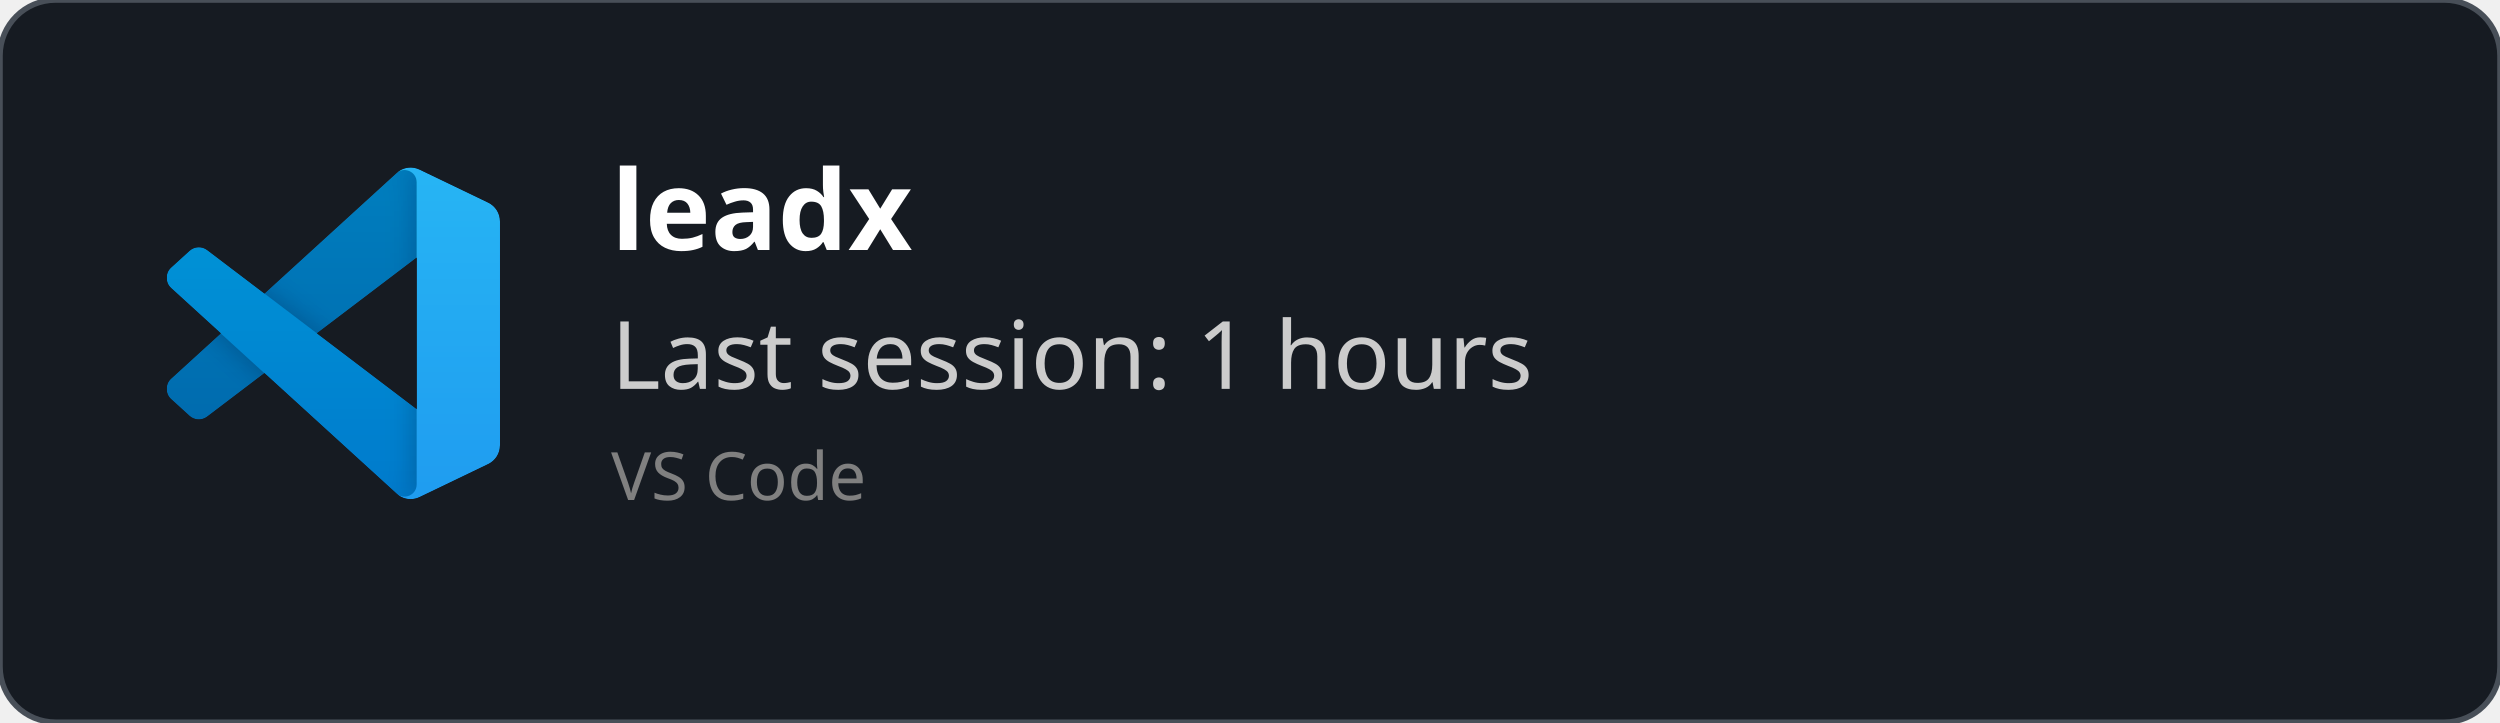
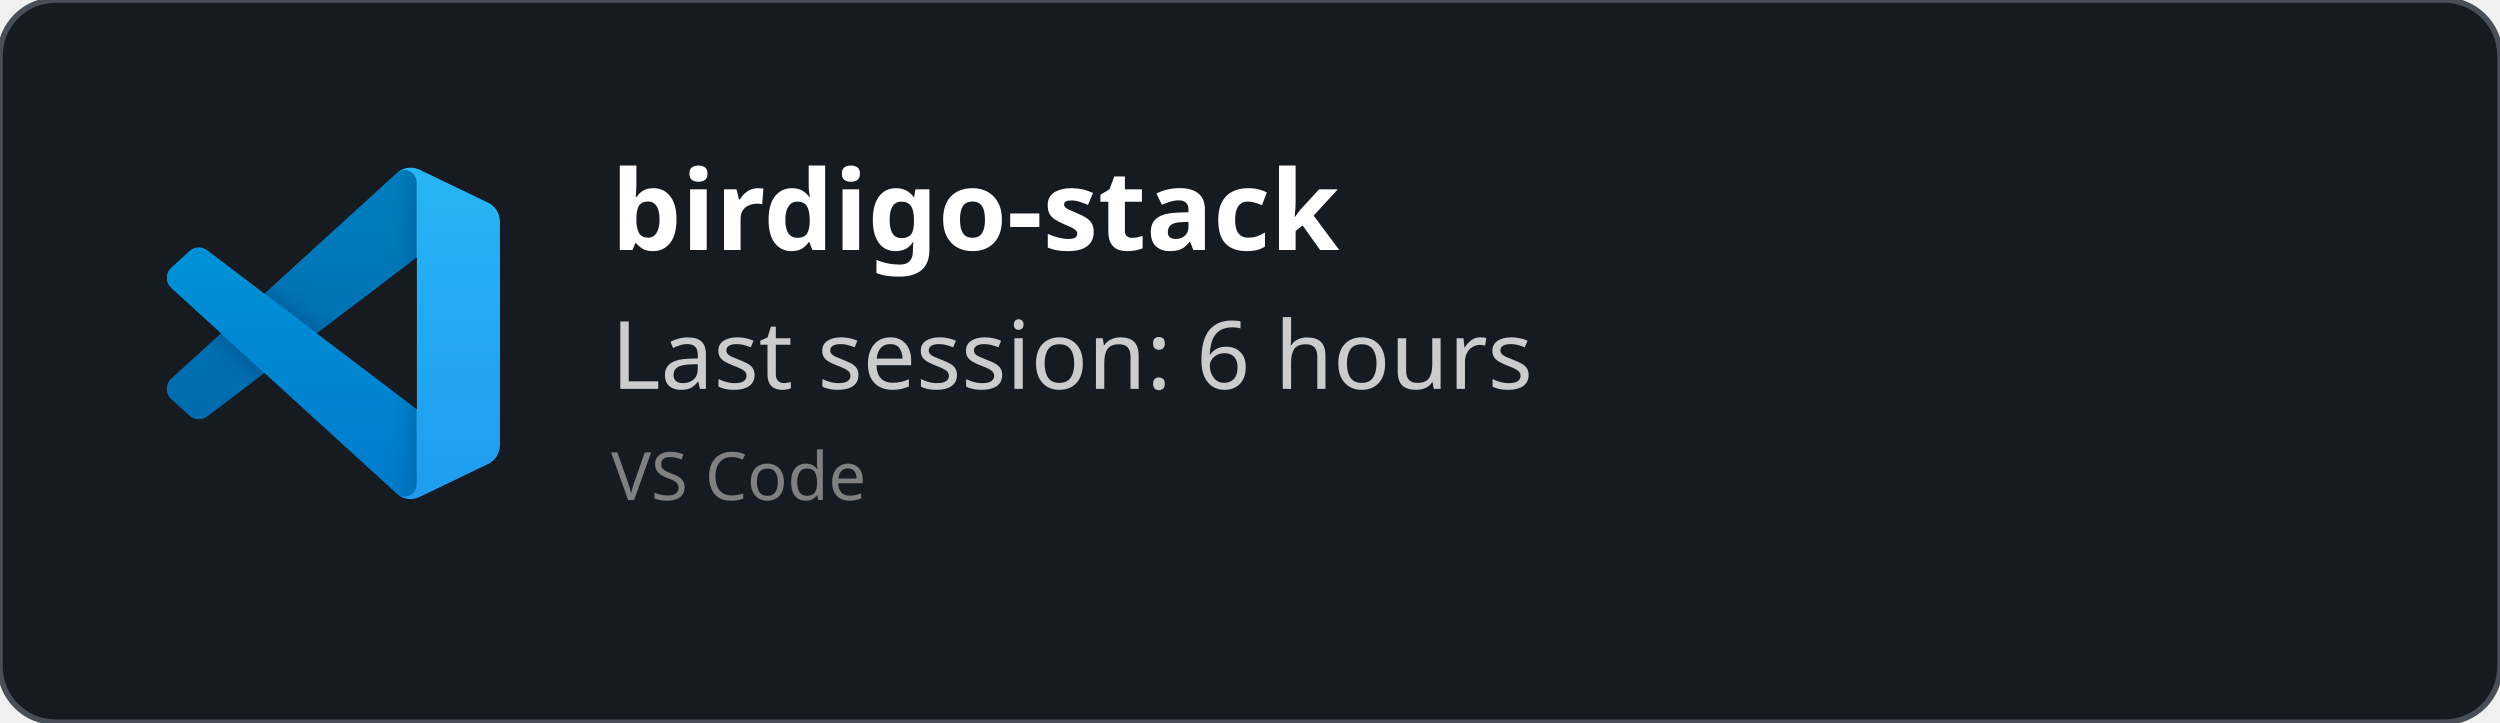
<svg xmlns="http://www.w3.org/2000/svg" width="450" height="130" viewBox="0 0 450 130" fill="none" role="img">
  <style>
    *{
        font-family: 'Segoe UI', Ubuntu, monospace
    }
    </style>
  <defs>
    <clipPath id="horizontalClip" x="20" y="20" width="500" height="200">
      <rect x="90" y="20" width="300" height="50" />
    </clipPath>
  </defs>
  <rect width="450" height="130" fill="rgba(22,27,34)" stroke="#484f58" stroke-width="1" fill-opacity="1" stroke-opacity="1" x="0" y="0" rx="10px" ry="10px">
    </rect>
  <svg width="60" height="60" x="30" y="30" viewBox="0 0 100 100" fill="none" id="vscode">
    <mask id="mask0" mask-type="alpha" maskUnits="userSpaceOnUse" x="0" y="0" width="100" height="100">
      <path fill-rule="evenodd" clip-rule="evenodd" d="M70.912 99.317C72.487 99.931 74.283 99.891 75.873 99.126L96.461 89.22C98.624 88.179 100 85.989 100 83.587V16.413C100 14.011 98.624 11.822 96.461 10.781L75.873 0.874C73.786 -0.13 71.345 0.116 69.513 1.447C69.252 1.637 69.003 1.849 68.769 2.083L29.355 38.041L12.187 25.01C10.589 23.797 8.354 23.896 6.869 25.246L1.363 30.255C-0.453 31.906 -0.455 34.763 1.359 36.417L16.247 50L1.359 63.583C-0.455 65.237 -0.453 68.094 1.363 69.745L6.869 74.754C8.354 76.104 10.589 76.204 12.187 74.99L29.355 61.959L68.769 97.917C69.392 98.541 70.125 99.01 70.912 99.317ZM75.015 27.299L45.109 50L75.015 72.701V27.299Z" fill="white" />
    </mask>
    <g mask="url(#mask0)">
      <path d="M96.461 10.796L75.857 0.876C73.472 -0.273 70.622 0.212 68.75 2.083L1.299 63.583C-0.516 65.237 -0.514 68.094 1.303 69.745L6.813 74.754C8.298 76.104 10.535 76.204 12.134 74.99L93.361 13.37C96.086 11.303 100 13.246 100 16.667V16.427C100 14.027 98.625 11.838 96.461 10.796Z" fill="#0065A9" />
      <g filter="url(#filter0_d)">
        <path d="M96.461 89.204L75.857 99.124C73.472 100.273 70.622 99.788 68.75 97.917L1.299 36.417C-0.516 34.763 -0.514 31.906 1.303 30.255L6.813 25.246C8.298 23.896 10.535 23.796 12.134 25.009L93.361 86.63C96.086 88.697 100 86.754 100 83.333V83.573C100 85.974 98.625 88.162 96.461 89.204Z" fill="#007ACC" />
      </g>
      <g filter="url(#filter1_d)">
        <path d="M75.858 99.126C73.472 100.274 70.622 99.788 68.75 97.917C71.056 100.223 75 98.59 75 95.328V4.672C75 1.41 71.056 -0.223 68.75 2.083C70.622 0.211 73.472 -0.274 75.858 0.874L96.459 10.781C98.623 11.822 100 14.011 100 16.413V83.587C100 85.989 98.623 88.179 96.459 89.22L75.858 99.126Z" fill="#1F9CF0" />
      </g>
      <g style="mix-blend-mode:overlay" opacity="0.25">
        <path fill-rule="evenodd" clip-rule="evenodd" d="M70.851 99.317C72.426 99.931 74.222 99.891 75.812 99.126L96.4 89.22C98.563 88.179 99.939 85.989 99.939 83.587V16.413C99.939 14.011 98.564 11.822 96.4 10.781L75.812 0.874C73.725 -0.13 71.284 0.116 69.453 1.447C69.191 1.637 68.942 1.849 68.708 2.083L29.294 38.041L12.126 25.01C10.528 23.796 8.293 23.896 6.809 25.246L1.302 30.255C-0.513 31.906 -0.515 34.763 1.298 36.417L16.186 50L1.298 63.583C-0.515 65.237 -0.513 68.094 1.302 69.745L6.809 74.754C8.293 76.104 10.528 76.204 12.126 74.99L29.294 61.959L68.708 97.917C69.332 98.54 70.064 99.01 70.851 99.317ZM74.954 27.299L45.048 50L74.954 72.701V27.299Z" fill="url(#paint0_linear)" />
      </g>
    </g>
    <defs>
      <filter id="filter0_d" x="-8.394" y="15.829" width="116.727" height="92.246" filterUnits="userSpaceOnUse" color-interpolation-filters="sRGB">
        <feFlood flood-opacity="0" result="BackgroundImageFix" />
        <feColorMatrix in="SourceAlpha" type="matrix" values="0 0 0 0 0 0 0 0 0 0 0 0 0 0 0 0 0 0 127 0" />
        <feOffset />
        <feGaussianBlur stdDeviation="4.167" />
        <feColorMatrix type="matrix" values="0 0 0 0 0 0 0 0 0 0 0 0 0 0 0 0 0 0 0.25 0" />
        <feBlend mode="overlay" in2="BackgroundImageFix" result="effect1_dropShadow" />
        <feBlend mode="normal" in="SourceGraphic" in2="effect1_dropShadow" result="shape" />
      </filter>
      <filter id="filter1_d" x="60.417" y="-8.076" width="47.917" height="116.151" filterUnits="userSpaceOnUse" color-interpolation-filters="sRGB">
        <feFlood flood-opacity="0" result="BackgroundImageFix" />
        <feColorMatrix in="SourceAlpha" type="matrix" values="0 0 0 0 0 0 0 0 0 0 0 0 0 0 0 0 0 0 127 0" />
        <feOffset />
        <feGaussianBlur stdDeviation="4.167" />
        <feColorMatrix type="matrix" values="0 0 0 0 0 0 0 0 0 0 0 0 0 0 0 0 0 0 0.25 0" />
        <feBlend mode="overlay" in2="BackgroundImageFix" result="effect1_dropShadow" />
        <feBlend mode="normal" in="SourceGraphic" in2="effect1_dropShadow" result="shape" />
      </filter>
      <linearGradient id="paint0_linear" x1="49.939" y1="0.258" x2="49.939" y2="99.742" gradientUnits="userSpaceOnUse">
        <stop stop-color="white" />
        <stop offset="1" stop-color="white" stop-opacity="0" />
      </linearGradient>
    </defs>
  </svg>
  <text x="110" y="45" font-size="20" clip-path="url(#horizontalClip)" font-weight="bold" font-family="Ubuntu" fill="white">
-     leadx
+     birdigo-stack
    </text>
  <text x="110" y="70" font-size="17px" font-family="Ubuntu" fill="#ccc">
-     Last session: 1 hours
+     Last session: 6 hours
    </text>
  <text x="110" y="90" font-size="12px" font-family="Ubuntu" fill="grey">
    VS Code
    </text>
</svg>
